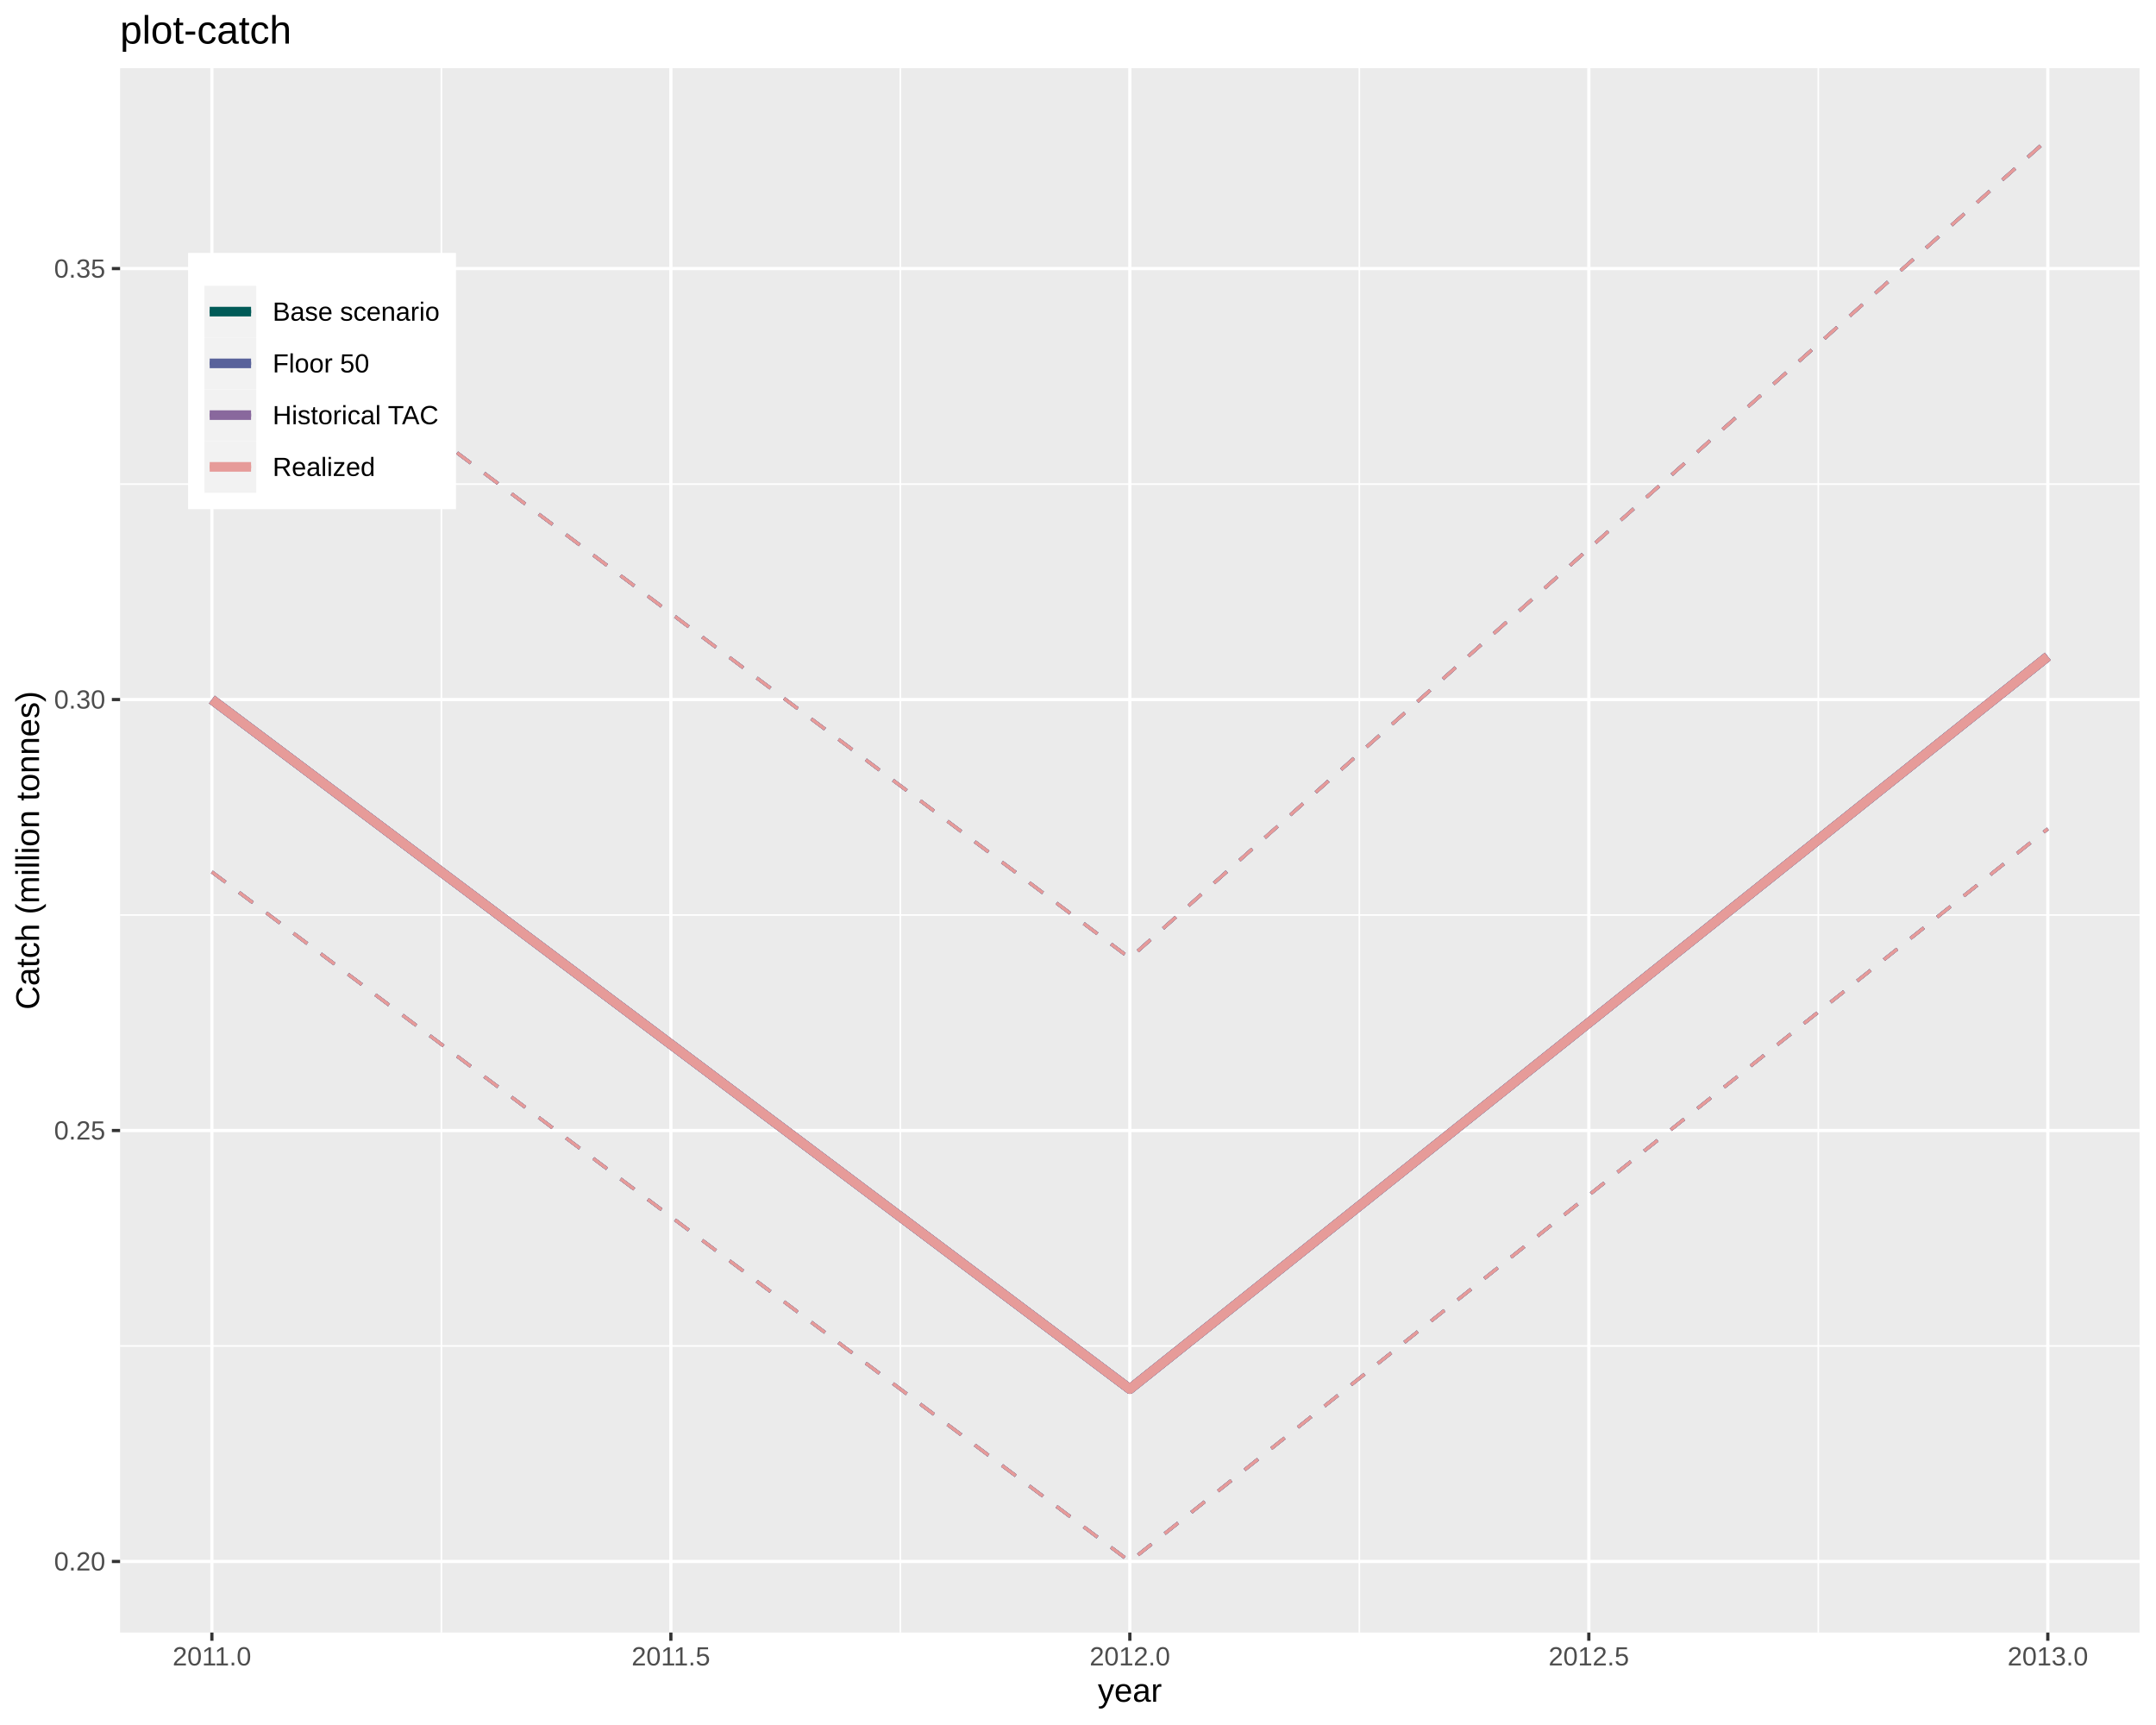
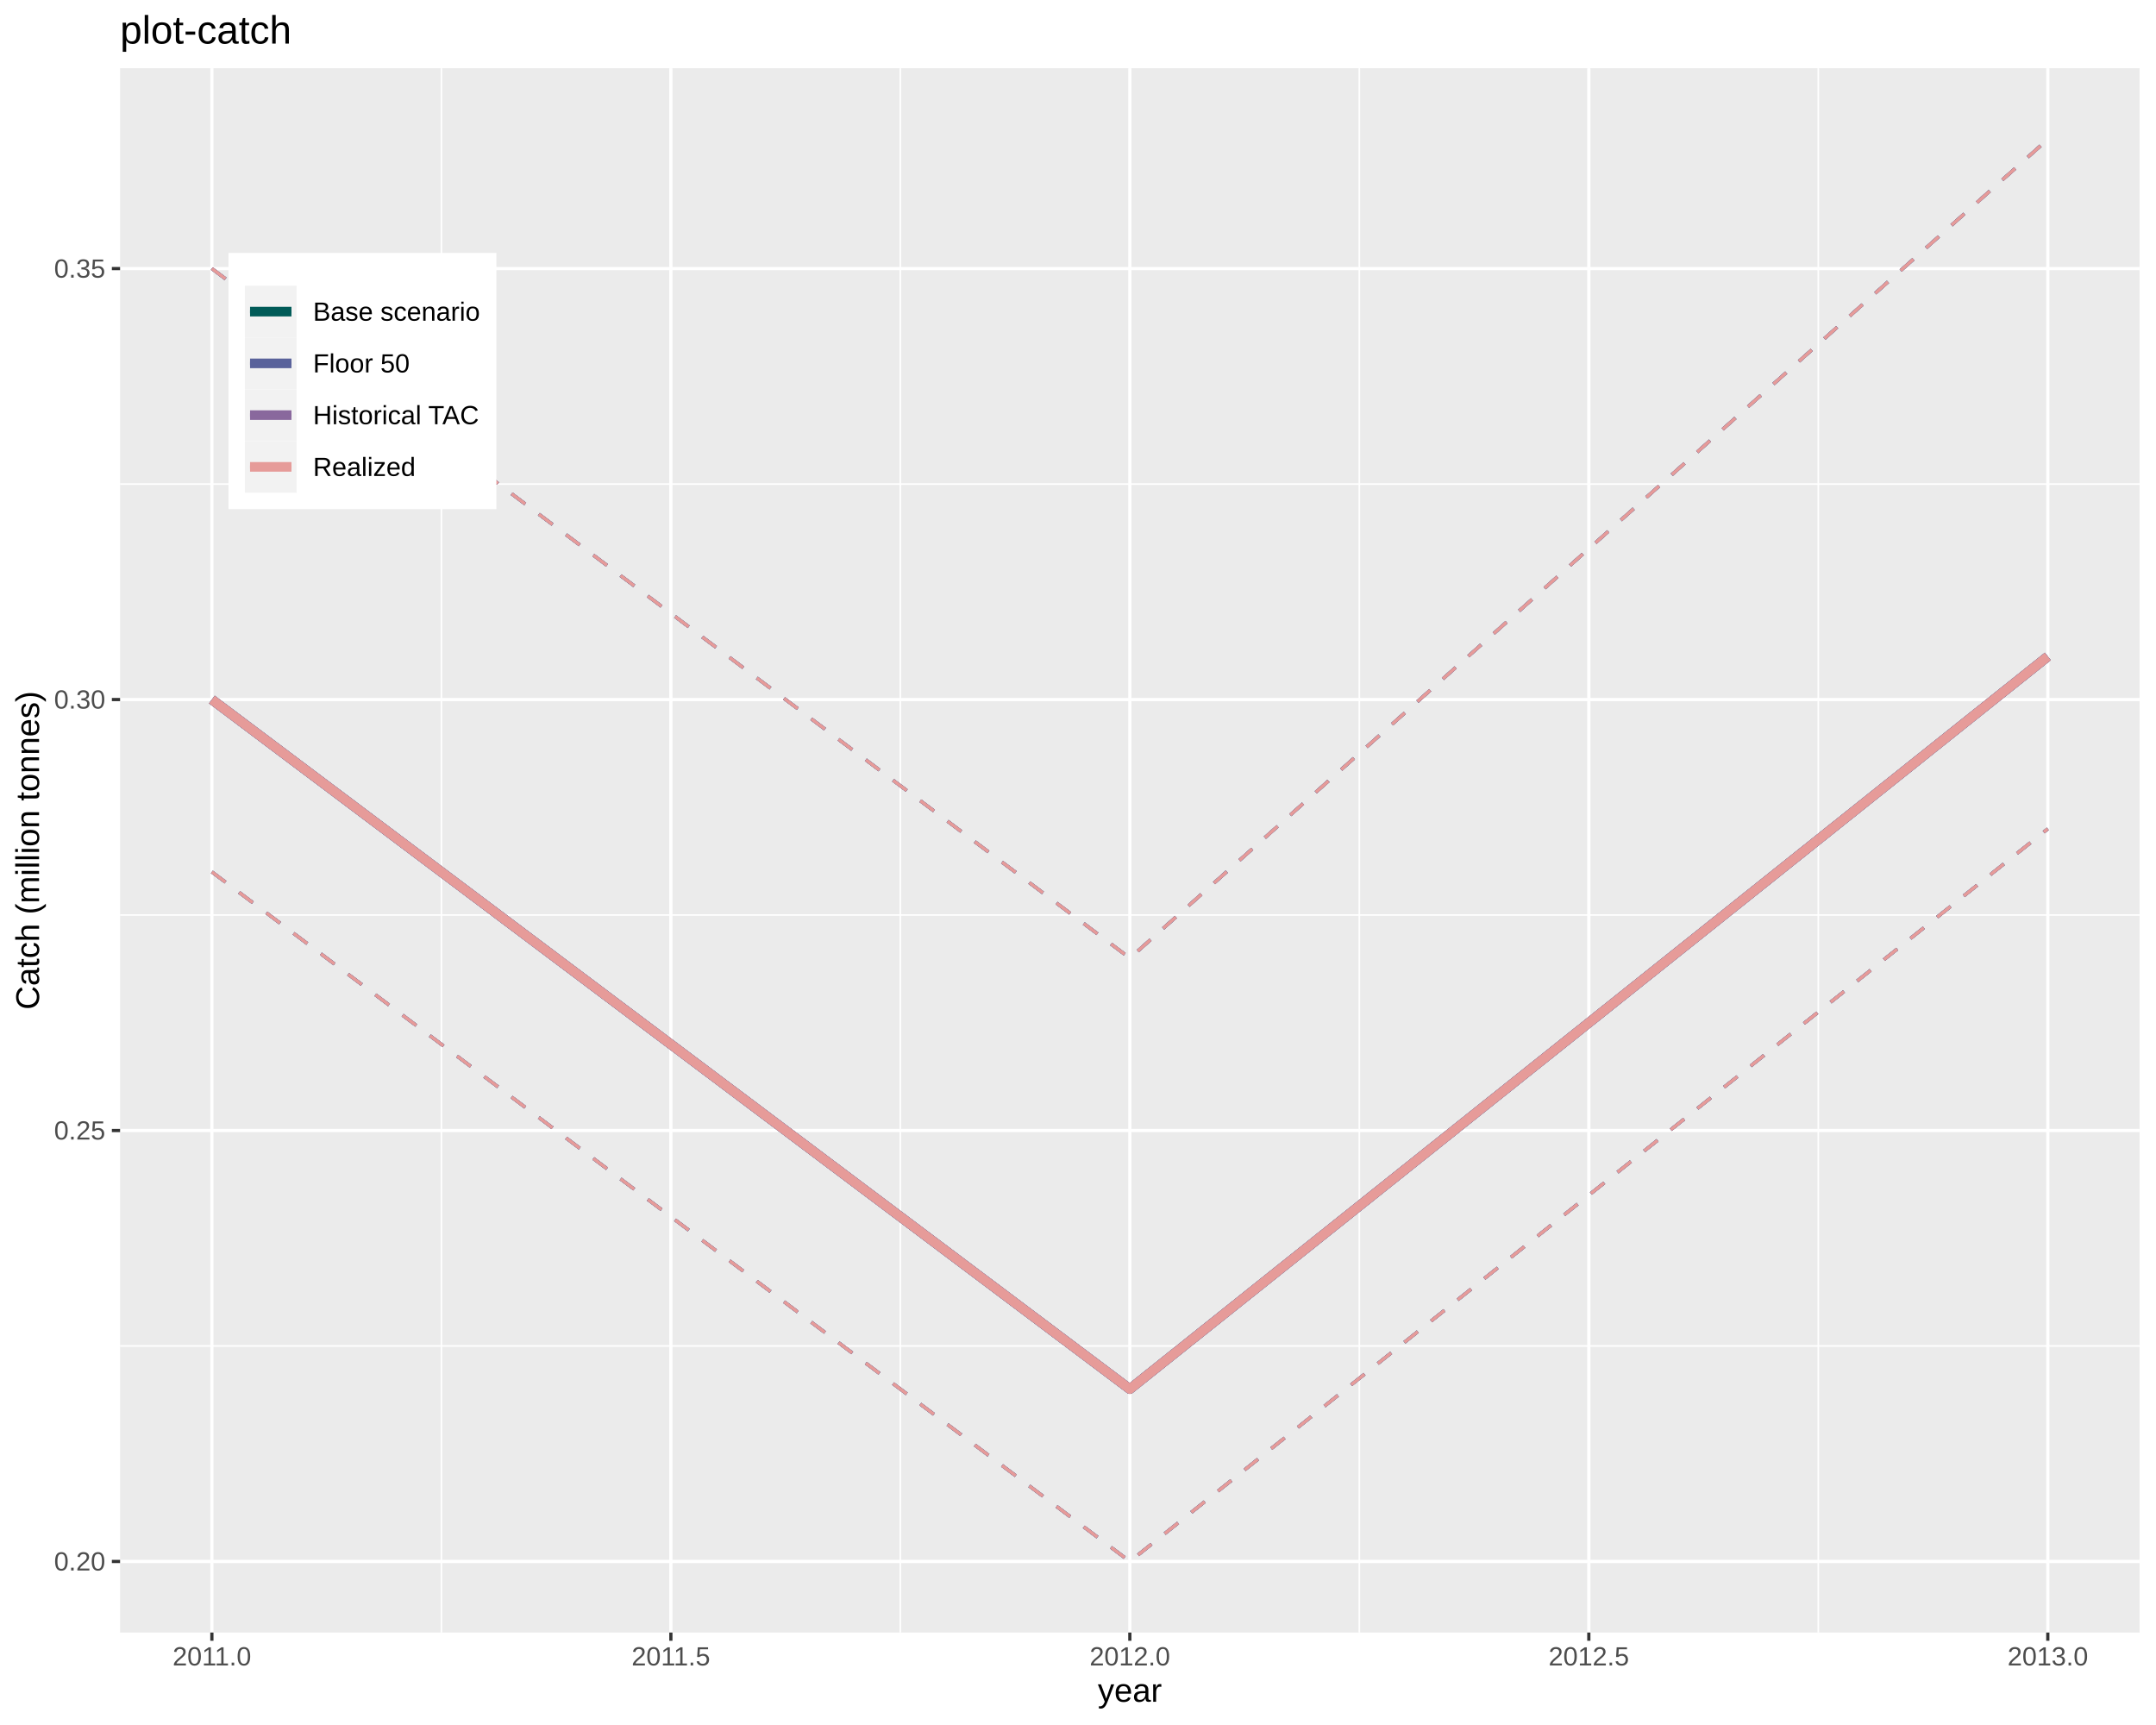
<svg xmlns="http://www.w3.org/2000/svg" viewBox="0 0 720.00 576.00">
  <defs>
    <style type="text/css">
    line, polyline, polygon, path, rect, circle {
      fill: none;
      stroke: #000000;
      stroke-linecap: round;
      stroke-linejoin: round;
      stroke-miterlimit: 10.00;
    }
  </style>
  </defs>
  <rect width="100%" height="100%" style="stroke: none; fill: #FFFFFF;" />
  <rect x="0.00" y="0.00" width="720.00" height="576.00" style="stroke-width: 1.07; stroke: #FFFFFF; fill: #FFFFFF;" />
  <defs>
    <clipPath id="cpNDAuMTB8NzE0LjUyfDU0NS4xM3wyMi43Nw==">
      <rect x="40.10" y="22.77" width="674.42" height="522.36" />
    </clipPath>
  </defs>
  <rect x="40.10" y="22.77" width="674.42" height="522.36" style="stroke-width: 1.07; stroke: none; fill: #EBEBEB;" clip-path="url(#cpNDAuMTB8NzE0LjUyfDU0NS4xM3wyMi43Nw==)" />
  <polyline points="40.10,449.44 714.52,449.44 " style="stroke-width: 0.53; stroke: #FFFFFF; stroke-linecap: butt;" clip-path="url(#cpNDAuMTB8NzE0LjUyfDU0NS4xM3wyMi43Nw==)" />
  <polyline points="40.10,305.54 714.52,305.54 " style="stroke-width: 0.53; stroke: #FFFFFF; stroke-linecap: butt;" clip-path="url(#cpNDAuMTB8NzE0LjUyfDU0NS4xM3wyMi43Nw==)" />
  <polyline points="40.10,161.64 714.52,161.64 " style="stroke-width: 0.53; stroke: #FFFFFF; stroke-linecap: butt;" clip-path="url(#cpNDAuMTB8NzE0LjUyfDU0NS4xM3wyMi43Nw==)" />
  <polyline points="147.40,545.13 147.40,22.77 " style="stroke-width: 0.53; stroke: #FFFFFF; stroke-linecap: butt;" clip-path="url(#cpNDAuMTB8NzE0LjUyfDU0NS4xM3wyMi43Nw==)" />
  <polyline points="300.67,545.13 300.67,22.77 " style="stroke-width: 0.53; stroke: #FFFFFF; stroke-linecap: butt;" clip-path="url(#cpNDAuMTB8NzE0LjUyfDU0NS4xM3wyMi43Nw==)" />
  <polyline points="453.95,545.13 453.95,22.77 " style="stroke-width: 0.53; stroke: #FFFFFF; stroke-linecap: butt;" clip-path="url(#cpNDAuMTB8NzE0LjUyfDU0NS4xM3wyMi43Nw==)" />
  <polyline points="607.23,545.13 607.23,22.77 " style="stroke-width: 0.53; stroke: #FFFFFF; stroke-linecap: butt;" clip-path="url(#cpNDAuMTB8NzE0LjUyfDU0NS4xM3wyMi43Nw==)" />
  <polyline points="40.10,521.39 714.52,521.39 " style="stroke-width: 1.07; stroke: #FFFFFF; stroke-linecap: butt;" clip-path="url(#cpNDAuMTB8NzE0LjUyfDU0NS4xM3wyMi43Nw==)" />
  <polyline points="40.10,377.49 714.52,377.49 " style="stroke-width: 1.07; stroke: #FFFFFF; stroke-linecap: butt;" clip-path="url(#cpNDAuMTB8NzE0LjUyfDU0NS4xM3wyMi43Nw==)" />
  <polyline points="40.10,233.59 714.52,233.59 " style="stroke-width: 1.07; stroke: #FFFFFF; stroke-linecap: butt;" clip-path="url(#cpNDAuMTB8NzE0LjUyfDU0NS4xM3wyMi43Nw==)" />
  <polyline points="40.10,89.69 714.52,89.69 " style="stroke-width: 1.07; stroke: #FFFFFF; stroke-linecap: butt;" clip-path="url(#cpNDAuMTB8NzE0LjUyfDU0NS4xM3wyMi43Nw==)" />
  <polyline points="70.76,545.13 70.76,22.77 " style="stroke-width: 1.07; stroke: #FFFFFF; stroke-linecap: butt;" clip-path="url(#cpNDAuMTB8NzE0LjUyfDU0NS4xM3wyMi43Nw==)" />
  <polyline points="224.04,545.13 224.04,22.77 " style="stroke-width: 1.07; stroke: #FFFFFF; stroke-linecap: butt;" clip-path="url(#cpNDAuMTB8NzE0LjUyfDU0NS4xM3wyMi43Nw==)" />
  <polyline points="377.31,545.13 377.31,22.77 " style="stroke-width: 1.07; stroke: #FFFFFF; stroke-linecap: butt;" clip-path="url(#cpNDAuMTB8NzE0LjUyfDU0NS4xM3wyMi43Nw==)" />
  <polyline points="530.59,545.13 530.59,22.77 " style="stroke-width: 1.07; stroke: #FFFFFF; stroke-linecap: butt;" clip-path="url(#cpNDAuMTB8NzE0LjUyfDU0NS4xM3wyMi43Nw==)" />
  <polyline points="683.87,545.13 683.87,22.77 " style="stroke-width: 1.07; stroke: #FFFFFF; stroke-linecap: butt;" clip-path="url(#cpNDAuMTB8NzE0LjUyfDU0NS4xM3wyMi43Nw==)" />
  <polyline points="70.76,233.59 377.31,463.83 683.87,219.20 " style="stroke-width: 3.20; stroke: #015B58; stroke-linecap: butt;" clip-path="url(#cpNDAuMTB8NzE0LjUyfDU0NS4xM3wyMi43Nw==)" />
  <polyline points="70.76,233.59 377.31,463.83 683.87,219.20 " style="stroke-width: 3.20; stroke: #59629B; stroke-linecap: butt;" clip-path="url(#cpNDAuMTB8NzE0LjUyfDU0NS4xM3wyMi43Nw==)" />
  <polyline points="70.76,233.59 377.31,463.83 683.87,219.20 " style="stroke-width: 3.20; stroke: #89689D; stroke-linecap: butt;" clip-path="url(#cpNDAuMTB8NzE0LjUyfDU0NS4xM3wyMi43Nw==)" />
  <polyline points="70.76,233.59 377.31,463.83 683.87,219.20 " style="stroke-width: 3.20; stroke: #E69B99; stroke-linecap: butt;" clip-path="url(#cpNDAuMTB8NzE0LjUyfDU0NS4xM3wyMi43Nw==)" />
  <polyline points="70.76,291.15 377.31,521.39 683.87,276.76 " style="stroke-width: 1.07; stroke: #015B58; stroke-dasharray: 5.69,5.69; stroke-linecap: butt;" clip-path="url(#cpNDAuMTB8NzE0LjUyfDU0NS4xM3wyMi43Nw==)" />
  <polyline points="70.76,291.15 377.31,521.39 683.87,276.76 " style="stroke-width: 1.07; stroke: #59629B; stroke-dasharray: 5.69,5.69; stroke-linecap: butt;" clip-path="url(#cpNDAuMTB8NzE0LjUyfDU0NS4xM3wyMi43Nw==)" />
  <polyline points="70.76,291.15 377.31,521.39 683.87,276.76 " style="stroke-width: 1.07; stroke: #89689D; stroke-dasharray: 5.69,5.69; stroke-linecap: butt;" clip-path="url(#cpNDAuMTB8NzE0LjUyfDU0NS4xM3wyMi43Nw==)" />
  <polyline points="70.76,291.15 377.31,521.39 683.87,276.76 " style="stroke-width: 1.07; stroke: #E69B99; stroke-dasharray: 5.69,5.69; stroke-linecap: butt;" clip-path="url(#cpNDAuMTB8NzE0LjUyfDU0NS4xM3wyMi43Nw==)" />
  <polyline points="70.76,89.69 377.31,319.93 683.87,46.52 " style="stroke-width: 1.07; stroke: #015B58; stroke-dasharray: 5.69,5.69; stroke-linecap: butt;" clip-path="url(#cpNDAuMTB8NzE0LjUyfDU0NS4xM3wyMi43Nw==)" />
  <polyline points="70.76,89.69 377.31,319.93 683.87,46.52 " style="stroke-width: 1.07; stroke: #59629B; stroke-dasharray: 5.69,5.69; stroke-linecap: butt;" clip-path="url(#cpNDAuMTB8NzE0LjUyfDU0NS4xM3wyMi43Nw==)" />
  <polyline points="70.76,89.69 377.31,319.93 683.87,46.52 " style="stroke-width: 1.07; stroke: #89689D; stroke-dasharray: 5.69,5.69; stroke-linecap: butt;" clip-path="url(#cpNDAuMTB8NzE0LjUyfDU0NS4xM3wyMi43Nw==)" />
  <polyline points="70.76,89.69 377.31,319.93 683.87,46.52 " style="stroke-width: 1.07; stroke: #E69B99; stroke-dasharray: 5.69,5.69; stroke-linecap: butt;" clip-path="url(#cpNDAuMTB8NzE0LjUyfDU0NS4xM3wyMi43Nw==)" />
  <defs>
    <clipPath id="cpMC4wMHw3MjAuMDB8NTc2LjAwfDAuMDA=">
      <rect x="0.00" y="0.00" width="720.00" height="576.00" />
    </clipPath>
  </defs>
  <g clip-path="url(#cpMC4wMHw3MjAuMDB8NTc2LjAwfDAuMDA=)">
    <text x="18.06" y="524.41" style="font-size: 8.80px; fill: #4D4D4D; font-family: Liberation Sans;" textLength="17.11px" lengthAdjust="spacingAndGlyphs">0.20</text>
  </g>
  <g clip-path="url(#cpMC4wMHw3MjAuMDB8NTc2LjAwfDAuMDA=)">
    <text x="18.06" y="380.51" style="font-size: 8.80px; fill: #4D4D4D; font-family: Liberation Sans;" textLength="17.11px" lengthAdjust="spacingAndGlyphs">0.25</text>
  </g>
  <g clip-path="url(#cpMC4wMHw3MjAuMDB8NTc2LjAwfDAuMDA=)">
    <text x="18.06" y="236.61" style="font-size: 8.80px; fill: #4D4D4D; font-family: Liberation Sans;" textLength="17.11px" lengthAdjust="spacingAndGlyphs">0.30</text>
  </g>
  <g clip-path="url(#cpMC4wMHw3MjAuMDB8NTc2LjAwfDAuMDA=)">
    <text x="18.06" y="92.71" style="font-size: 8.80px; fill: #4D4D4D; font-family: Liberation Sans;" textLength="17.11px" lengthAdjust="spacingAndGlyphs">0.35</text>
  </g>
  <polyline points="37.36,521.39 40.10,521.39 " style="stroke-width: 1.07; stroke: #333333; stroke-linecap: butt;" clip-path="url(#cpMC4wMHw3MjAuMDB8NTc2LjAwfDAuMDA=)" />
  <polyline points="37.36,377.49 40.10,377.49 " style="stroke-width: 1.07; stroke: #333333; stroke-linecap: butt;" clip-path="url(#cpMC4wMHw3MjAuMDB8NTc2LjAwfDAuMDA=)" />
  <polyline points="37.36,233.59 40.10,233.59 " style="stroke-width: 1.07; stroke: #333333; stroke-linecap: butt;" clip-path="url(#cpMC4wMHw3MjAuMDB8NTc2LjAwfDAuMDA=)" />
  <polyline points="37.36,89.69 40.10,89.69 " style="stroke-width: 1.07; stroke: #333333; stroke-linecap: butt;" clip-path="url(#cpMC4wMHw3MjAuMDB8NTc2LjAwfDAuMDA=)" />
  <polyline points="70.76,547.87 70.76,545.13 " style="stroke-width: 1.07; stroke: #333333; stroke-linecap: butt;" clip-path="url(#cpMC4wMHw3MjAuMDB8NTc2LjAwfDAuMDA=)" />
  <polyline points="224.04,547.87 224.04,545.13 " style="stroke-width: 1.07; stroke: #333333; stroke-linecap: butt;" clip-path="url(#cpMC4wMHw3MjAuMDB8NTc2LjAwfDAuMDA=)" />
  <polyline points="377.31,547.87 377.31,545.13 " style="stroke-width: 1.07; stroke: #333333; stroke-linecap: butt;" clip-path="url(#cpMC4wMHw3MjAuMDB8NTc2LjAwfDAuMDA=)" />
  <polyline points="530.59,547.87 530.59,545.13 " style="stroke-width: 1.07; stroke: #333333; stroke-linecap: butt;" clip-path="url(#cpMC4wMHw3MjAuMDB8NTc2LjAwfDAuMDA=)" />
  <polyline points="683.87,547.87 683.87,545.13 " style="stroke-width: 1.07; stroke: #333333; stroke-linecap: butt;" clip-path="url(#cpMC4wMHw3MjAuMDB8NTc2LjAwfDAuMDA=)" />
  <g clip-path="url(#cpMC4wMHw3MjAuMDB8NTc2LjAwfDAuMDA=)">
    <text x="57.64" y="556.11" style="font-size: 8.80px; fill: #4D4D4D; font-family: Liberation Sans;" textLength="26.23px" lengthAdjust="spacingAndGlyphs">2011.0</text>
  </g>
  <g clip-path="url(#cpMC4wMHw3MjAuMDB8NTc2LjAwfDAuMDA=)">
    <text x="210.92" y="556.11" style="font-size: 8.80px; fill: #4D4D4D; font-family: Liberation Sans;" textLength="26.23px" lengthAdjust="spacingAndGlyphs">2011.5</text>
  </g>
  <g clip-path="url(#cpMC4wMHw3MjAuMDB8NTc2LjAwfDAuMDA=)">
    <text x="363.87" y="556.11" style="font-size: 8.80px; fill: #4D4D4D; font-family: Liberation Sans;" textLength="26.89px" lengthAdjust="spacingAndGlyphs">2012.0</text>
  </g>
  <g clip-path="url(#cpMC4wMHw3MjAuMDB8NTc2LjAwfDAuMDA=)">
    <text x="517.14" y="556.11" style="font-size: 8.80px; fill: #4D4D4D; font-family: Liberation Sans;" textLength="26.89px" lengthAdjust="spacingAndGlyphs">2012.5</text>
  </g>
  <g clip-path="url(#cpMC4wMHw3MjAuMDB8NTc2LjAwfDAuMDA=)">
    <text x="670.42" y="556.11" style="font-size: 8.80px; fill: #4D4D4D; font-family: Liberation Sans;" textLength="26.89px" lengthAdjust="spacingAndGlyphs">2013.0</text>
  </g>
  <g clip-path="url(#cpMC4wMHw3MjAuMDB8NTc2LjAwfDAuMDA=)">
    <text x="366.61" y="568.24" style="font-size: 11.00px; font-family: Liberation Sans;" textLength="21.41px" lengthAdjust="spacingAndGlyphs">year</text>
  </g>
  <g clip-path="url(#cpMC4wMHw3MjAuMDB8NTc2LjAwfDAuMDA=)">
    <text transform="translate(13.04,337.15) rotate(-90)" style="font-size: 11.00px; font-family: Liberation Sans;" textLength="106.41px" lengthAdjust="spacingAndGlyphs">Catch (million tonnes)</text>
  </g>
-   <rect x="62.81" y="84.46" width="89.47" height="85.56" style="stroke-width: 1.07; stroke: none; fill: #FFFFFF;" clip-path="url(#cpMC4wMHw3MjAuMDB8NTc2LjAwfDAuMDA=)" />
-   <rect x="68.29" y="95.42" width="17.28" height="17.28" style="stroke-width: 1.07; stroke: none; fill: #F2F2F2;" clip-path="url(#cpMC4wMHw3MjAuMDB8NTc2LjAwfDAuMDA=)" />
-   <line x1="70.02" y1="104.06" x2="83.84" y2="104.06" style="stroke-width: 3.20; stroke: #015B58; stroke-linecap: butt;" clip-path="url(#cpMC4wMHw3MjAuMDB8NTc2LjAwfDAuMDA=)" />
-   <line x1="70.02" y1="104.06" x2="83.84" y2="104.06" style="stroke-width: 1.07; stroke: #015B58; stroke-dasharray: 5.69,5.69; stroke-linecap: butt;" clip-path="url(#cpMC4wMHw3MjAuMDB8NTc2LjAwfDAuMDA=)" />
-   <line x1="70.02" y1="104.06" x2="83.84" y2="104.06" style="stroke-width: 1.07; stroke: #015B58; stroke-dasharray: 5.69,5.69; stroke-linecap: butt;" clip-path="url(#cpMC4wMHw3MjAuMDB8NTc2LjAwfDAuMDA=)" />
-   <rect x="68.29" y="112.70" width="17.28" height="17.28" style="stroke-width: 1.07; stroke: none; fill: #F2F2F2;" clip-path="url(#cpMC4wMHw3MjAuMDB8NTc2LjAwfDAuMDA=)" />
-   <line x1="70.02" y1="121.34" x2="83.84" y2="121.34" style="stroke-width: 3.20; stroke: #59629B; stroke-linecap: butt;" clip-path="url(#cpMC4wMHw3MjAuMDB8NTc2LjAwfDAuMDA=)" />
-   <line x1="70.02" y1="121.34" x2="83.84" y2="121.34" style="stroke-width: 1.07; stroke: #59629B; stroke-dasharray: 5.69,5.69; stroke-linecap: butt;" clip-path="url(#cpMC4wMHw3MjAuMDB8NTc2LjAwfDAuMDA=)" />
-   <line x1="70.02" y1="121.34" x2="83.84" y2="121.34" style="stroke-width: 1.07; stroke: #59629B; stroke-dasharray: 5.69,5.69; stroke-linecap: butt;" clip-path="url(#cpMC4wMHw3MjAuMDB8NTc2LjAwfDAuMDA=)" />
-   <rect x="68.29" y="129.98" width="17.28" height="17.28" style="stroke-width: 1.07; stroke: none; fill: #F2F2F2;" clip-path="url(#cpMC4wMHw3MjAuMDB8NTc2LjAwfDAuMDA=)" />
-   <line x1="70.02" y1="138.62" x2="83.84" y2="138.62" style="stroke-width: 3.20; stroke: #89689D; stroke-linecap: butt;" clip-path="url(#cpMC4wMHw3MjAuMDB8NTc2LjAwfDAuMDA=)" />
-   <line x1="70.02" y1="138.62" x2="83.84" y2="138.62" style="stroke-width: 1.07; stroke: #89689D; stroke-dasharray: 5.69,5.69; stroke-linecap: butt;" clip-path="url(#cpMC4wMHw3MjAuMDB8NTc2LjAwfDAuMDA=)" />
-   <line x1="70.02" y1="138.62" x2="83.84" y2="138.62" style="stroke-width: 1.07; stroke: #89689D; stroke-dasharray: 5.69,5.69; stroke-linecap: butt;" clip-path="url(#cpMC4wMHw3MjAuMDB8NTc2LjAwfDAuMDA=)" />
-   <rect x="68.29" y="147.26" width="17.28" height="17.28" style="stroke-width: 1.07; stroke: none; fill: #F2F2F2;" clip-path="url(#cpMC4wMHw3MjAuMDB8NTc2LjAwfDAuMDA=)" />
-   <line x1="70.02" y1="155.90" x2="83.84" y2="155.90" style="stroke-width: 3.20; stroke: #E69B99; stroke-linecap: butt;" clip-path="url(#cpMC4wMHw3MjAuMDB8NTc2LjAwfDAuMDA=)" />
-   <line x1="70.02" y1="155.90" x2="83.84" y2="155.90" style="stroke-width: 1.07; stroke: #E69B99; stroke-dasharray: 5.69,5.69; stroke-linecap: butt;" clip-path="url(#cpMC4wMHw3MjAuMDB8NTc2LjAwfDAuMDA=)" />
-   <line x1="70.02" y1="155.90" x2="83.84" y2="155.90" style="stroke-width: 1.07; stroke: #E69B99; stroke-dasharray: 5.69,5.69; stroke-linecap: butt;" clip-path="url(#cpMC4wMHw3MjAuMDB8NTc2LjAwfDAuMDA=)" />
+   <rect x="76.30" y="84.46" width="89.47" height="85.56" style="stroke-width: 1.07; stroke: none; fill: #FFFFFF;" clip-path="url(#cpMC4wMHw3MjAuMDB8NTc2LjAwfDAuMDA=)" />
+   <rect x="81.78" y="95.42" width="17.28" height="17.28" style="stroke-width: 1.07; stroke: none; fill: #F2F2F2;" clip-path="url(#cpMC4wMHw3MjAuMDB8NTc2LjAwfDAuMDA=)" />
+   <line x1="83.51" y1="104.06" x2="97.33" y2="104.06" style="stroke-width: 3.20; stroke: #015B58; stroke-linecap: butt;" clip-path="url(#cpMC4wMHw3MjAuMDB8NTc2LjAwfDAuMDA=)" />
+   <line x1="83.51" y1="104.06" x2="97.33" y2="104.06" style="stroke-width: 1.07; stroke: #015B58; stroke-dasharray: 5.69,5.69; stroke-linecap: butt;" clip-path="url(#cpMC4wMHw3MjAuMDB8NTc2LjAwfDAuMDA=)" />
+   <line x1="83.51" y1="104.06" x2="97.33" y2="104.06" style="stroke-width: 1.07; stroke: #015B58; stroke-dasharray: 5.69,5.69; stroke-linecap: butt;" clip-path="url(#cpMC4wMHw3MjAuMDB8NTc2LjAwfDAuMDA=)" />
+   <rect x="81.78" y="112.70" width="17.28" height="17.28" style="stroke-width: 1.07; stroke: none; fill: #F2F2F2;" clip-path="url(#cpMC4wMHw3MjAuMDB8NTc2LjAwfDAuMDA=)" />
+   <line x1="83.51" y1="121.34" x2="97.33" y2="121.34" style="stroke-width: 3.20; stroke: #59629B; stroke-linecap: butt;" clip-path="url(#cpMC4wMHw3MjAuMDB8NTc2LjAwfDAuMDA=)" />
+   <line x1="83.51" y1="121.34" x2="97.33" y2="121.34" style="stroke-width: 1.07; stroke: #59629B; stroke-dasharray: 5.69,5.69; stroke-linecap: butt;" clip-path="url(#cpMC4wMHw3MjAuMDB8NTc2LjAwfDAuMDA=)" />
+   <line x1="83.51" y1="121.34" x2="97.33" y2="121.34" style="stroke-width: 1.07; stroke: #59629B; stroke-dasharray: 5.69,5.69; stroke-linecap: butt;" clip-path="url(#cpMC4wMHw3MjAuMDB8NTc2LjAwfDAuMDA=)" />
+   <rect x="81.78" y="129.98" width="17.28" height="17.28" style="stroke-width: 1.07; stroke: none; fill: #F2F2F2;" clip-path="url(#cpMC4wMHw3MjAuMDB8NTc2LjAwfDAuMDA=)" />
+   <line x1="83.51" y1="138.62" x2="97.33" y2="138.62" style="stroke-width: 3.20; stroke: #89689D; stroke-linecap: butt;" clip-path="url(#cpMC4wMHw3MjAuMDB8NTc2LjAwfDAuMDA=)" />
+   <line x1="83.51" y1="138.62" x2="97.33" y2="138.62" style="stroke-width: 1.07; stroke: #89689D; stroke-dasharray: 5.69,5.69; stroke-linecap: butt;" clip-path="url(#cpMC4wMHw3MjAuMDB8NTc2LjAwfDAuMDA=)" />
+   <line x1="83.51" y1="138.62" x2="97.33" y2="138.62" style="stroke-width: 1.07; stroke: #89689D; stroke-dasharray: 5.69,5.69; stroke-linecap: butt;" clip-path="url(#cpMC4wMHw3MjAuMDB8NTc2LjAwfDAuMDA=)" />
+   <rect x="81.78" y="147.26" width="17.28" height="17.28" style="stroke-width: 1.07; stroke: none; fill: #F2F2F2;" clip-path="url(#cpMC4wMHw3MjAuMDB8NTc2LjAwfDAuMDA=)" />
+   <line x1="83.51" y1="155.90" x2="97.33" y2="155.90" style="stroke-width: 3.20; stroke: #E69B99; stroke-linecap: butt;" clip-path="url(#cpMC4wMHw3MjAuMDB8NTc2LjAwfDAuMDA=)" />
+   <line x1="83.51" y1="155.90" x2="97.33" y2="155.90" style="stroke-width: 1.07; stroke: #E69B99; stroke-dasharray: 5.69,5.69; stroke-linecap: butt;" clip-path="url(#cpMC4wMHw3MjAuMDB8NTc2LjAwfDAuMDA=)" />
+   <line x1="83.51" y1="155.90" x2="97.33" y2="155.90" style="stroke-width: 1.07; stroke: #E69B99; stroke-dasharray: 5.69,5.69; stroke-linecap: butt;" clip-path="url(#cpMC4wMHw3MjAuMDB8NTc2LjAwfDAuMDA=)" />
  <g clip-path="url(#cpMC4wMHw3MjAuMDB8NTc2LjAwfDAuMDA=)">
-     <text x="91.05" y="107.09" style="font-size: 8.80px; font-family: Liberation Sans;" textLength="55.75px" lengthAdjust="spacingAndGlyphs">Base scenario</text>
+     <text x="104.54" y="107.09" style="font-size: 8.80px; font-family: Liberation Sans;" textLength="55.75px" lengthAdjust="spacingAndGlyphs">Base scenario</text>
  </g>
  <g clip-path="url(#cpMC4wMHw3MjAuMDB8NTc2LjAwfDAuMDA=)">
-     <text x="91.05" y="124.37" style="font-size: 8.80px; font-family: Liberation Sans;" textLength="32.25px" lengthAdjust="spacingAndGlyphs">Floor 50</text>
+     <text x="104.54" y="124.37" style="font-size: 8.80px; font-family: Liberation Sans;" textLength="32.25px" lengthAdjust="spacingAndGlyphs">Floor 50</text>
  </g>
  <g clip-path="url(#cpMC4wMHw3MjAuMDB8NTc2LjAwfDAuMDA=)">
-     <text x="91.05" y="141.65" style="font-size: 8.80px; font-family: Liberation Sans;" textLength="55.41px" lengthAdjust="spacingAndGlyphs">Historical TAC</text>
+     <text x="104.54" y="141.65" style="font-size: 8.80px; font-family: Liberation Sans;" textLength="55.41px" lengthAdjust="spacingAndGlyphs">Historical TAC</text>
  </g>
  <g clip-path="url(#cpMC4wMHw3MjAuMDB8NTc2LjAwfDAuMDA=)">
-     <text x="91.05" y="158.93" style="font-size: 8.80px; font-family: Liberation Sans;" textLength="34.23px" lengthAdjust="spacingAndGlyphs">Realized</text>
+     <text x="104.54" y="158.93" style="font-size: 8.80px; font-family: Liberation Sans;" textLength="34.23px" lengthAdjust="spacingAndGlyphs">Realized</text>
  </g>
  <g clip-path="url(#cpMC4wMHw3MjAuMDB8NTc2LjAwfDAuMDA=)">
    <text x="40.10" y="14.56" style="font-size: 13.20px; font-family: Liberation Sans;" textLength="57.14px" lengthAdjust="spacingAndGlyphs">plot-catch</text>
  </g>
</svg>
